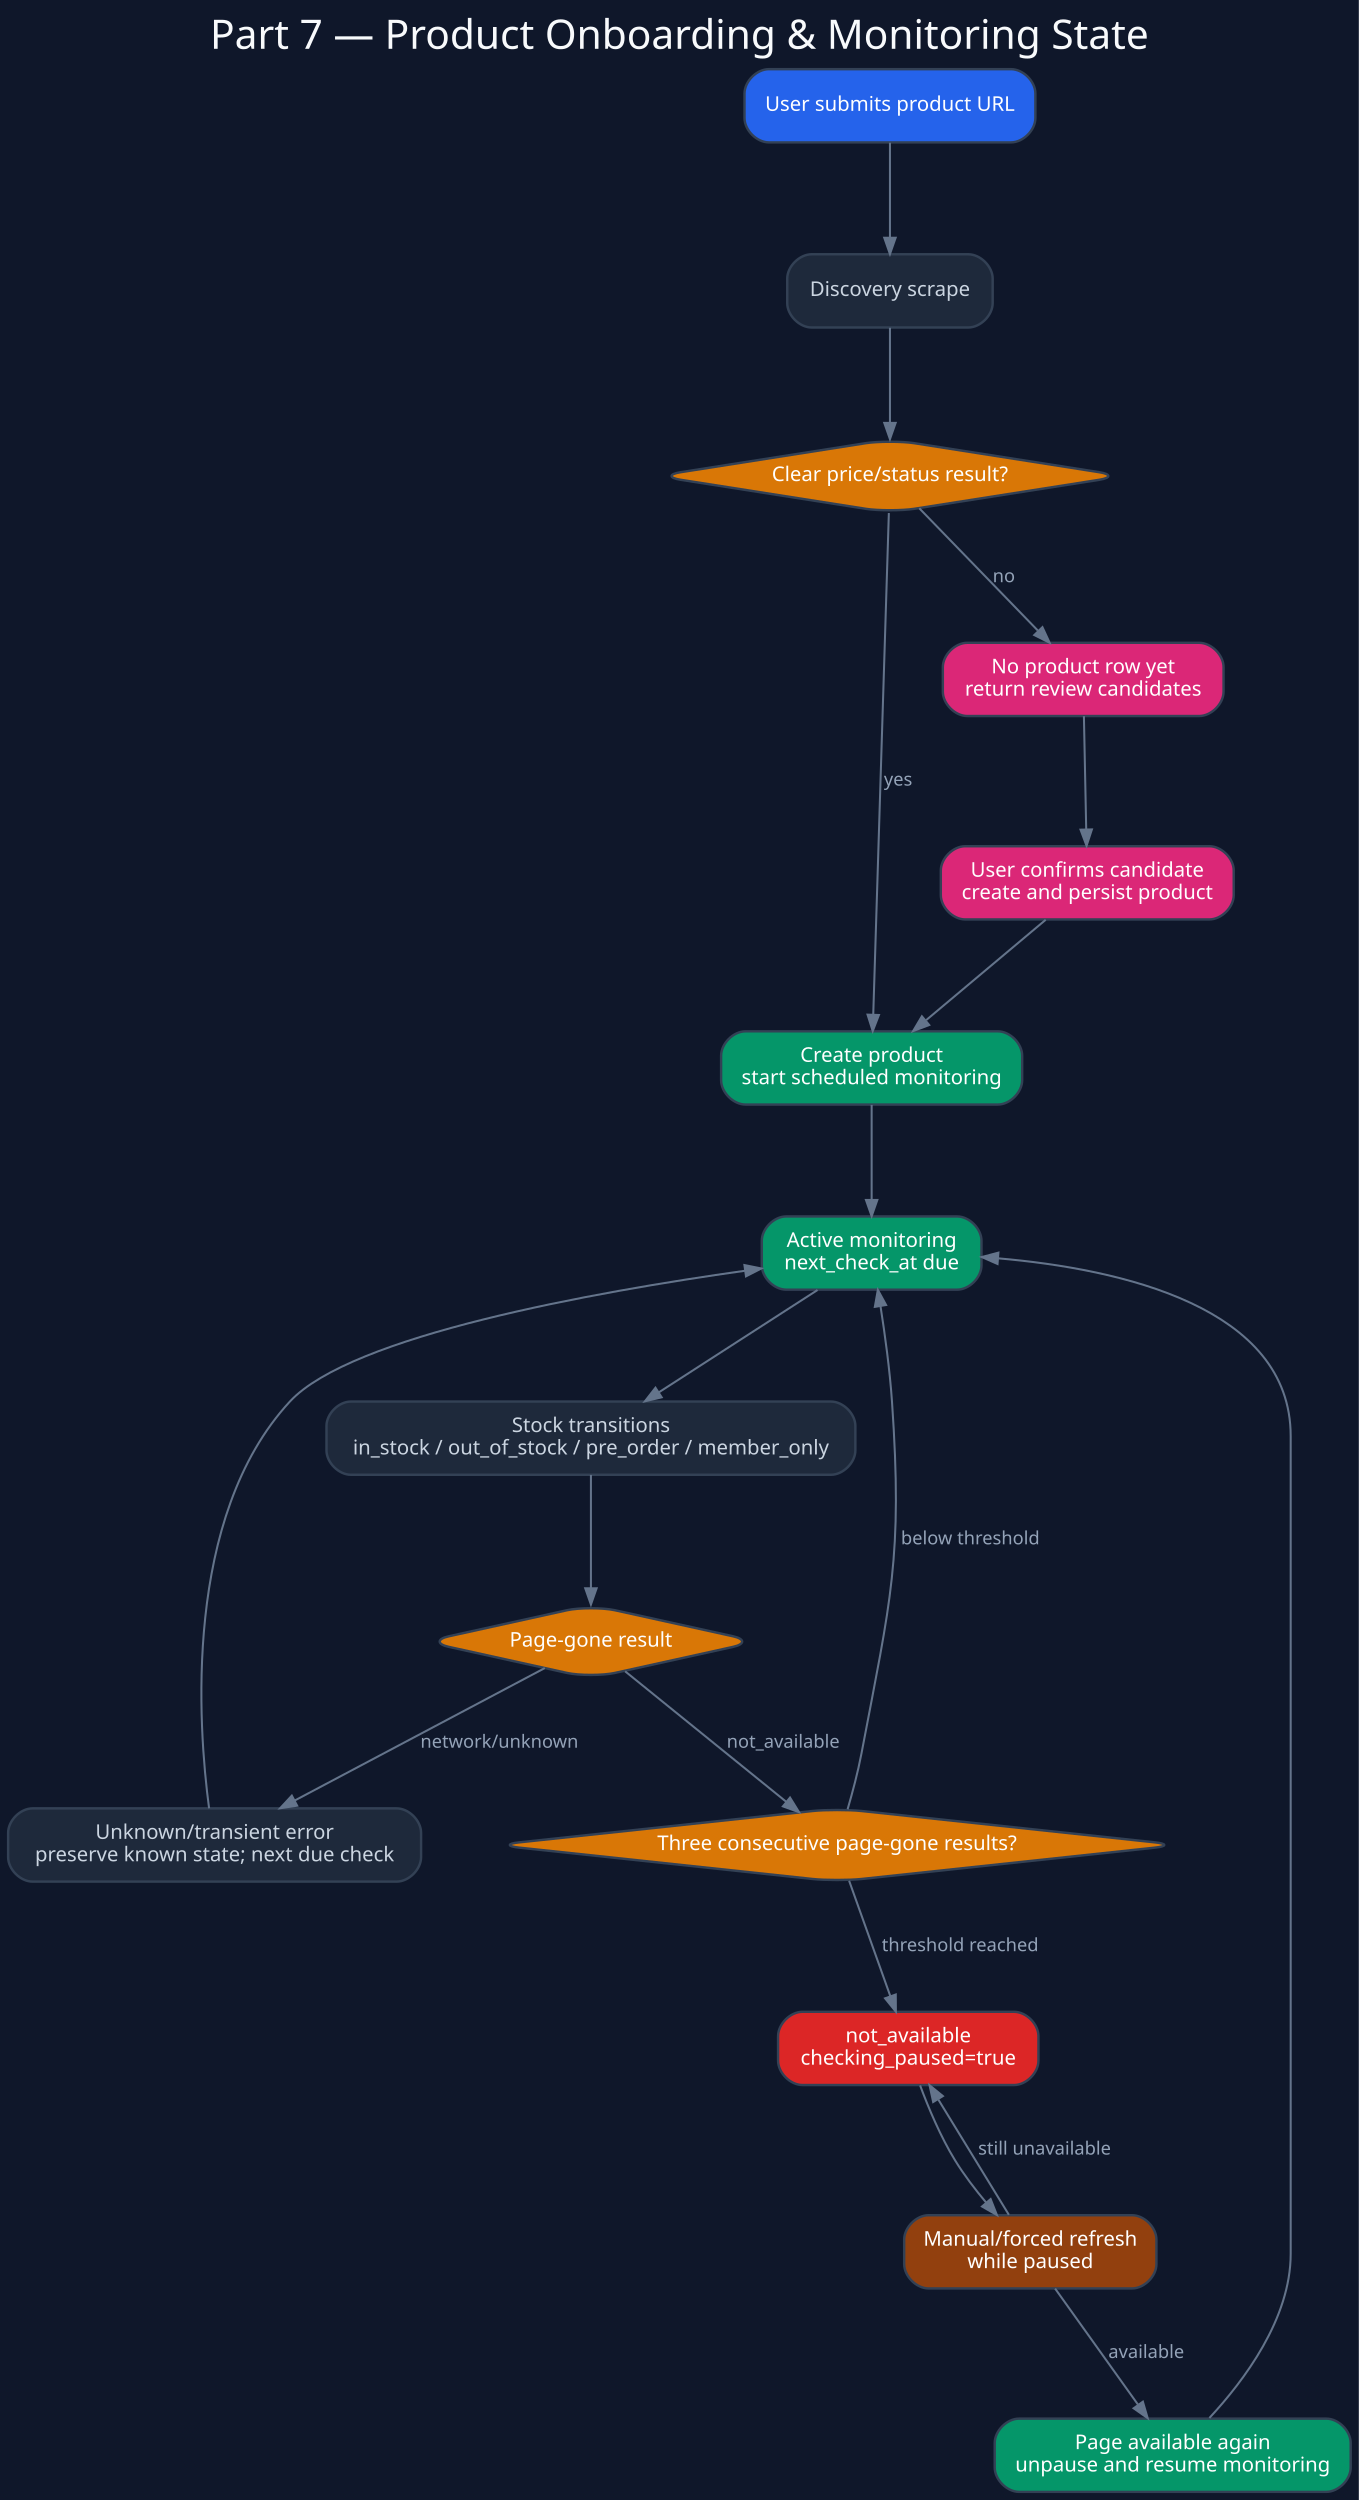
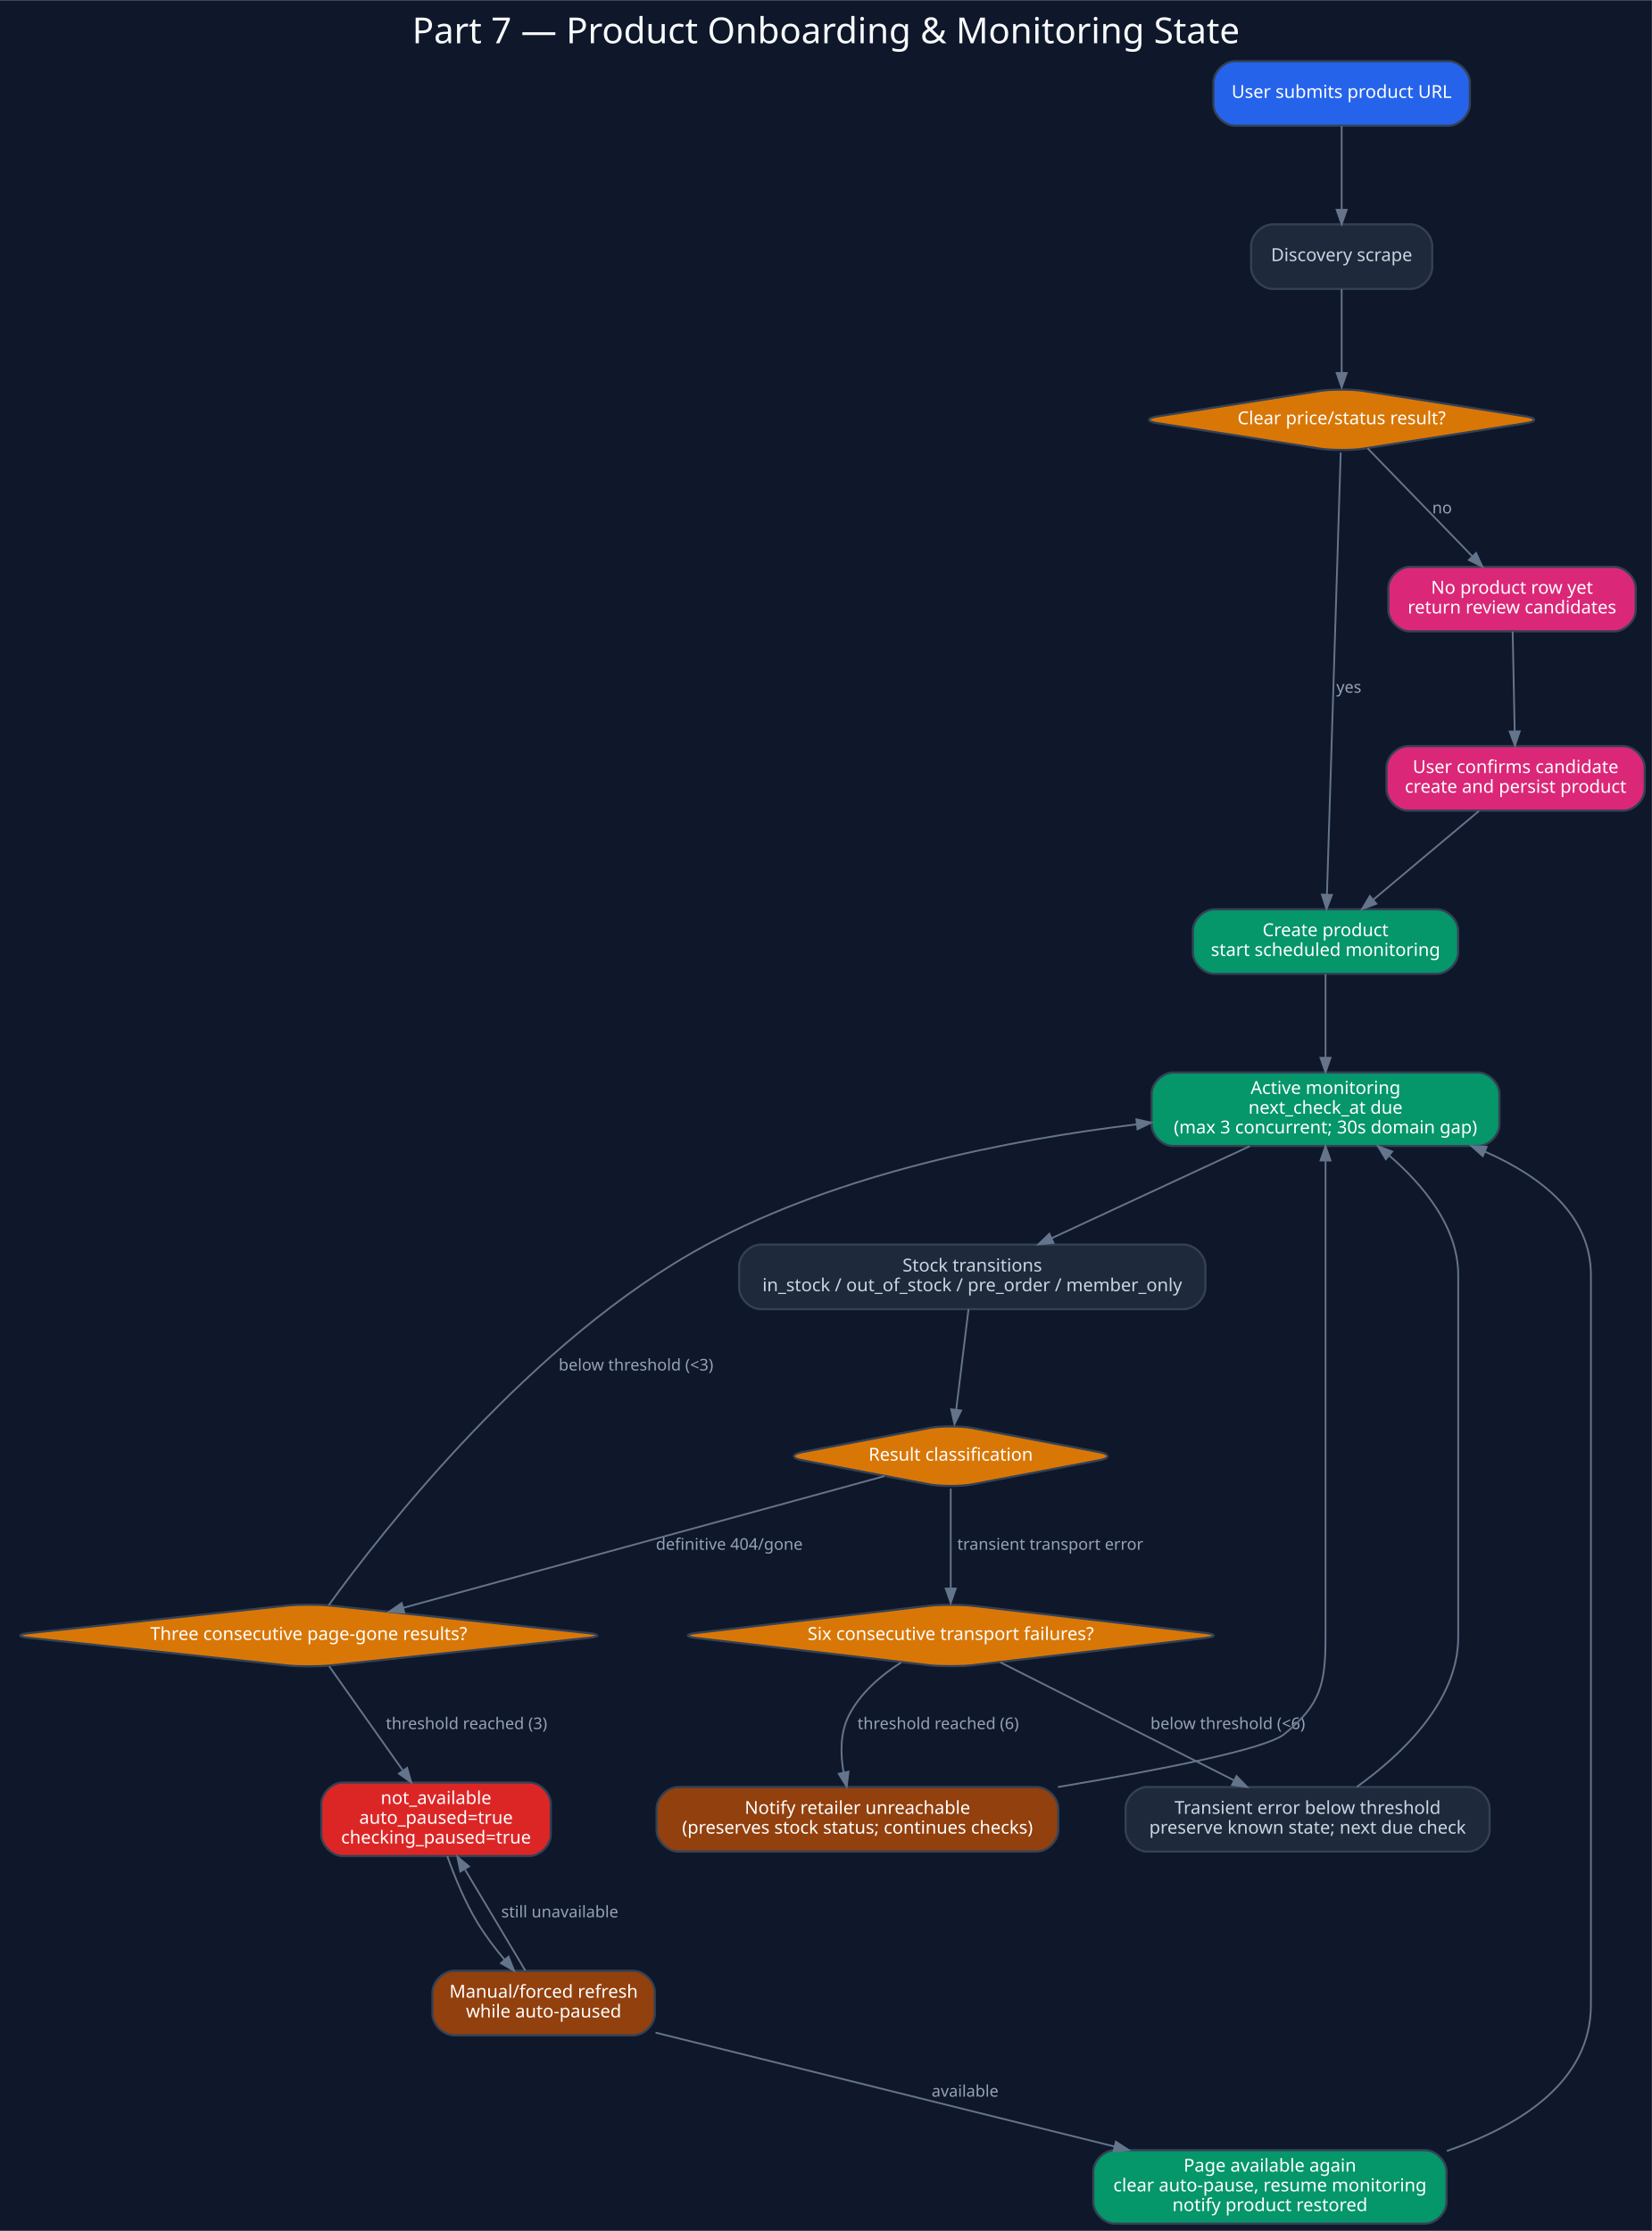
- <svg xmlns="http://www.w3.org/2000/svg" width="668pt" height="1229pt" viewBox="0.00 0.00 668.00 1229.00">
-   <g id="graph0" class="graph" transform="scale(1 1) rotate(0) translate(4 1225)">
-     <polygon fill="#0f172a" stroke="transparent" points="-4,4 -4,-1225 664,-1225 664,4 -4,4" />
-     <text text-anchor="middle" x="330" y="-1201" font-family="Segoe UI" font-size="20.00" fill="#f8fafc">Part 7 — Product Onboarding &amp; Monitoring State</text>
+ <svg xmlns="http://www.w3.org/2000/svg" width="921pt" height="1244pt" viewBox="0.00 0.00 921.16 1244.00">
+   <g id="graph0" class="graph" transform="scale(1 1) rotate(0) translate(4 1240)">
+     <polygon fill="#0f172a" stroke="transparent" points="-4,4 -4,-1240 917.16,-1240 917.16,4 -4,4" />
+     <text text-anchor="middle" x="456.58" y="-1216" font-family="Segoe UI" font-size="20.00" fill="#f8fafc">Part 7 — Product Onboarding &amp; Monitoring State</text>
    <g id="node1" class="node">
-       <path fill="#2563eb" stroke="#334155" stroke-width="1.2" d="M493,-1191C493,-1191 374,-1191 374,-1191 368,-1191 362,-1185 362,-1179 362,-1179 362,-1167 362,-1167 362,-1161 368,-1155 374,-1155 374,-1155 493,-1155 493,-1155 499,-1155 505,-1161 505,-1167 505,-1167 505,-1179 505,-1179 505,-1185 499,-1191 493,-1191" />
-       <text text-anchor="middle" x="433.5" y="-1170.5" font-family="Segoe UI" font-size="10.00" fill="#ffffff">User submits product URL</text>
+       <path fill="#2563eb" stroke="#334155" stroke-width="1.2" d="M803.66,-1206C803.66,-1206 684.66,-1206 684.66,-1206 678.66,-1206 672.66,-1200 672.66,-1194 672.66,-1194 672.66,-1182 672.66,-1182 672.66,-1176 678.66,-1170 684.66,-1170 684.66,-1170 803.66,-1170 803.66,-1170 809.66,-1170 815.66,-1176 815.66,-1182 815.66,-1182 815.66,-1194 815.66,-1194 815.66,-1200 809.66,-1206 803.66,-1206" />
+       <text text-anchor="middle" x="744.16" y="-1185.5" font-family="Segoe UI" font-size="10.00" fill="#ffffff">User submits product URL</text>
    </g>
    <g id="node2" class="node">
-       <path fill="#1e293b" stroke="#334155" stroke-width="1.2" d="M472,-1100C472,-1100 395,-1100 395,-1100 389,-1100 383,-1094 383,-1088 383,-1088 383,-1076 383,-1076 383,-1070 389,-1064 395,-1064 395,-1064 472,-1064 472,-1064 478,-1064 484,-1070 484,-1076 484,-1076 484,-1088 484,-1088 484,-1094 478,-1100 472,-1100" />
-       <text text-anchor="middle" x="433.5" y="-1079.5" font-family="Segoe UI" font-size="10.00" fill="#cbd5e1">Discovery scrape</text>
+       <path fill="#1e293b" stroke="#334155" stroke-width="1.2" d="M782.66,-1115C782.66,-1115 705.66,-1115 705.66,-1115 699.66,-1115 693.66,-1109 693.66,-1103 693.66,-1103 693.66,-1091 693.66,-1091 693.66,-1085 699.66,-1079 705.66,-1079 705.66,-1079 782.66,-1079 782.66,-1079 788.66,-1079 794.66,-1085 794.66,-1091 794.66,-1091 794.66,-1103 794.66,-1103 794.66,-1109 788.66,-1115 782.66,-1115" />
+       <text text-anchor="middle" x="744.16" y="-1094.5" font-family="Segoe UI" font-size="10.00" fill="#cbd5e1">Discovery scrape</text>
    </g>
    <g id="edge1" class="edge">
-       <path fill="none" stroke="#64748b" d="M433.5,-1154.84C433.5,-1141.67 433.5,-1123.27 433.5,-1108.39" />
-       <polygon fill="#64748b" stroke="#64748b" points="436.3,-1108.11 433.5,-1100.11 430.7,-1108.11 436.3,-1108.11" />
+       <path fill="none" stroke="#64748b" d="M744.16,-1169.84C744.16,-1156.67 744.16,-1138.27 744.16,-1123.39" />
+       <polygon fill="#64748b" stroke="#64748b" points="746.96,-1123.11 744.16,-1115.11 741.36,-1123.11 746.96,-1123.11" />
    </g>
    <g id="node3" class="node">
-       <path fill="#d97706" stroke="#334155" stroke-width="1.2" d="M421.64,-1007.14C421.64,-1007.14 330.59,-992.86 330.59,-992.86 324.66,-991.93 324.66,-990.07 330.59,-989.14 330.59,-989.14 421.64,-974.86 421.64,-974.86 427.57,-973.93 439.43,-973.93 445.36,-974.86 445.36,-974.86 536.41,-989.14 536.41,-989.14 542.34,-990.07 542.34,-991.93 536.41,-992.86 536.41,-992.86 445.36,-1007.14 445.36,-1007.14 439.43,-1008.07 427.57,-1008.07 421.64,-1007.14" />
-       <text text-anchor="middle" x="433.5" y="-988.5" font-family="Segoe UI" font-size="10.00" fill="#ffffff">Clear price/status result?</text>
+       <path fill="#d97706" stroke="#334155" stroke-width="1.2" d="M732.31,-1022.14C732.31,-1022.14 641.25,-1007.86 641.25,-1007.86 635.32,-1006.93 635.32,-1005.07 641.25,-1004.14 641.25,-1004.14 732.31,-989.86 732.31,-989.86 738.24,-988.93 750.09,-988.93 756.02,-989.86 756.02,-989.86 847.08,-1004.14 847.08,-1004.14 853.01,-1005.07 853.01,-1006.93 847.08,-1007.86 847.08,-1007.86 756.02,-1022.14 756.02,-1022.14 750.09,-1023.07 738.24,-1023.07 732.31,-1022.14" />
+       <text text-anchor="middle" x="744.16" y="-1003.5" font-family="Segoe UI" font-size="10.00" fill="#ffffff">Clear price/status result?</text>
    </g>
    <g id="edge2" class="edge">
-       <path fill="none" stroke="#64748b" d="M433.5,-1063.84C433.5,-1050.67 433.5,-1032.27 433.5,-1017.39" />
-       <polygon fill="#64748b" stroke="#64748b" points="436.3,-1017.11 433.5,-1009.11 430.7,-1017.11 436.3,-1017.11" />
+       <path fill="none" stroke="#64748b" d="M744.16,-1078.84C744.16,-1065.67 744.16,-1047.27 744.16,-1032.39" />
+       <polygon fill="#64748b" stroke="#64748b" points="746.96,-1032.11 744.16,-1024.11 741.36,-1032.11 746.96,-1032.11" />
    </g>
    <g id="node4" class="node">
-       <path fill="#059669" stroke="#334155" stroke-width="1.2" d="M486.5,-718C486.5,-718 362.5,-718 362.5,-718 356.5,-718 350.5,-712 350.5,-706 350.5,-706 350.5,-694 350.5,-694 350.5,-688 356.5,-682 362.5,-682 362.5,-682 486.5,-682 486.5,-682 492.5,-682 498.5,-688 498.5,-694 498.5,-694 498.5,-706 498.5,-706 498.5,-712 492.5,-718 486.5,-718" />
-       <text text-anchor="middle" x="424.5" y="-703" font-family="Segoe UI" font-size="10.00" fill="#ffffff">Create product</text>
-       <text text-anchor="middle" x="424.5" y="-692" font-family="Segoe UI" font-size="10.00" fill="#ffffff">start scheduled monitoring</text>
+       <path fill="#059669" stroke="#334155" stroke-width="1.2" d="M797.16,-733C797.16,-733 673.16,-733 673.16,-733 667.16,-733 661.16,-727 661.16,-721 661.16,-721 661.16,-709 661.16,-709 661.16,-703 667.16,-697 673.16,-697 673.16,-697 797.16,-697 797.16,-697 803.16,-697 809.16,-703 809.16,-709 809.16,-709 809.16,-721 809.16,-721 809.16,-727 803.16,-733 797.16,-733" />
+       <text text-anchor="middle" x="735.16" y="-718" font-family="Segoe UI" font-size="10.00" fill="#ffffff">Create product</text>
+       <text text-anchor="middle" x="735.16" y="-707" font-family="Segoe UI" font-size="10.00" fill="#ffffff">start scheduled monitoring</text>
    </g>
    <g id="edge3" class="edge">
-       <path fill="none" stroke="#64748b" d="M432.96,-972.79C431.44,-923.9 427.09,-784.01 425.29,-726.33" />
-       <polygon fill="#64748b" stroke="#64748b" points="428.08,-726.03 425.03,-718.12 422.48,-726.21 428.08,-726.03" />
-       <text text-anchor="middle" x="437.5" y="-838.8" font-family="Segoe UI" font-size="9.00" fill="#94a3b8">yes</text>
+       <path fill="none" stroke="#64748b" d="M743.63,-987.79C742.11,-938.9 737.75,-799.01 735.95,-741.33" />
+       <polygon fill="#64748b" stroke="#64748b" points="738.74,-741.03 735.7,-733.12 733.15,-741.21 738.74,-741.03" />
+       <text text-anchor="middle" x="748.16" y="-853.8" font-family="Segoe UI" font-size="9.00" fill="#94a3b8">yes</text>
    </g>
    <g id="node5" class="node">
-       <path fill="#db2777" stroke="#334155" stroke-width="1.2" d="M585.5,-909C585.5,-909 471.5,-909 471.5,-909 465.5,-909 459.5,-903 459.5,-897 459.5,-897 459.5,-885 459.5,-885 459.5,-879 465.5,-873 471.5,-873 471.5,-873 585.5,-873 585.5,-873 591.5,-873 597.5,-879 597.5,-885 597.5,-885 597.5,-897 597.5,-897 597.5,-903 591.5,-909 585.5,-909" />
-       <text text-anchor="middle" x="528.5" y="-894" font-family="Segoe UI" font-size="10.00" fill="#ffffff">No product row yet</text>
-       <text text-anchor="middle" x="528.5" y="-883" font-family="Segoe UI" font-size="10.00" fill="#ffffff">return review candidates</text>
+       <path fill="#db2777" stroke="#334155" stroke-width="1.2" d="M896.16,-924C896.16,-924 782.16,-924 782.16,-924 776.16,-924 770.16,-918 770.16,-912 770.16,-912 770.16,-900 770.16,-900 770.16,-894 776.16,-888 782.16,-888 782.16,-888 896.16,-888 896.16,-888 902.16,-888 908.16,-894 908.16,-900 908.16,-900 908.16,-912 908.16,-912 908.16,-918 902.16,-924 896.16,-924" />
+       <text text-anchor="middle" x="839.16" y="-909" font-family="Segoe UI" font-size="10.00" fill="#ffffff">No product row yet</text>
+       <text text-anchor="middle" x="839.16" y="-898" font-family="Segoe UI" font-size="10.00" fill="#ffffff">return review candidates</text>
    </g>
    <g id="edge4" class="edge">
-       <path fill="none" stroke="#64748b" d="M447.93,-975.12C463.41,-959.14 488.2,-933.57 506.2,-915.01" />
-       <polygon fill="#64748b" stroke="#64748b" points="508.46,-916.7 512.02,-909 504.44,-912.8 508.46,-916.7" />
-       <text text-anchor="middle" x="489.5" y="-938.8" font-family="Segoe UI" font-size="9.00" fill="#94a3b8">no</text>
+       <path fill="none" stroke="#64748b" d="M758.59,-990.12C774.08,-974.14 798.86,-948.57 816.86,-930.01" />
+       <polygon fill="#64748b" stroke="#64748b" points="819.12,-931.7 822.68,-924 815.1,-927.8 819.12,-931.7" />
+       <text text-anchor="middle" x="800.16" y="-953.8" font-family="Segoe UI" font-size="9.00" fill="#94a3b8">no</text>
    </g>
    <g id="node7" class="node">
-       <path fill="#059669" stroke="#334155" stroke-width="1.2" d="M466.5,-627C466.5,-627 382.5,-627 382.5,-627 376.5,-627 370.5,-621 370.5,-615 370.5,-615 370.5,-603 370.5,-603 370.5,-597 376.5,-591 382.5,-591 382.5,-591 466.5,-591 466.5,-591 472.5,-591 478.5,-597 478.5,-603 478.5,-603 478.5,-615 478.5,-615 478.5,-621 472.5,-627 466.5,-627" />
-       <text text-anchor="middle" x="424.5" y="-612" font-family="Segoe UI" font-size="10.00" fill="#ffffff">Active monitoring</text>
-       <text text-anchor="middle" x="424.5" y="-601" font-family="Segoe UI" font-size="10.00" fill="#ffffff">next_check_at due</text>
+       <path fill="#059669" stroke="#334155" stroke-width="1.2" d="M820.16,-642C820.16,-642 650.16,-642 650.16,-642 644.16,-642 638.16,-636 638.16,-630 638.16,-630 638.16,-613 638.16,-613 638.16,-607 644.16,-601 650.16,-601 650.16,-601 820.16,-601 820.16,-601 826.16,-601 832.16,-607 832.16,-613 832.16,-613 832.16,-630 832.16,-630 832.16,-636 826.16,-642 820.16,-642" />
+       <text text-anchor="middle" x="735.16" y="-630" font-family="Segoe UI" font-size="10.00" fill="#ffffff">Active monitoring</text>
+       <text text-anchor="middle" x="735.16" y="-619" font-family="Segoe UI" font-size="10.00" fill="#ffffff">next_check_at due</text>
+       <text text-anchor="middle" x="735.16" y="-608" font-family="Segoe UI" font-size="10.00" fill="#ffffff">(max 3 concurrent; 30s domain gap)</text>
    </g>
    <g id="edge7" class="edge">
-       <path fill="none" stroke="#64748b" d="M424.5,-681.84C424.5,-668.67 424.5,-650.27 424.5,-635.39" />
-       <polygon fill="#64748b" stroke="#64748b" points="427.3,-635.11 424.5,-627.11 421.7,-635.11 427.3,-635.11" />
+       <path fill="none" stroke="#64748b" d="M735.16,-696.79C735.16,-683.69 735.16,-665.38 735.16,-650.22" />
+       <polygon fill="#64748b" stroke="#64748b" points="737.96,-650.17 735.16,-642.17 732.36,-650.17 737.96,-650.17" />
    </g>
    <g id="node6" class="node">
-       <path fill="#db2777" stroke="#334155" stroke-width="1.2" d="M590.5,-809C590.5,-809 470.5,-809 470.5,-809 464.5,-809 458.5,-803 458.5,-797 458.5,-797 458.5,-785 458.5,-785 458.5,-779 464.5,-773 470.5,-773 470.5,-773 590.5,-773 590.5,-773 596.5,-773 602.5,-779 602.5,-785 602.5,-785 602.5,-797 602.5,-797 602.5,-803 596.5,-809 590.5,-809" />
-       <text text-anchor="middle" x="530.5" y="-794" font-family="Segoe UI" font-size="10.00" fill="#ffffff">User confirms candidate</text>
-       <text text-anchor="middle" x="530.5" y="-783" font-family="Segoe UI" font-size="10.00" fill="#ffffff">create and persist product</text>
+       <path fill="#db2777" stroke="#334155" stroke-width="1.2" d="M901.16,-824C901.16,-824 781.16,-824 781.16,-824 775.16,-824 769.16,-818 769.16,-812 769.16,-812 769.16,-800 769.16,-800 769.16,-794 775.16,-788 781.16,-788 781.16,-788 901.16,-788 901.16,-788 907.16,-788 913.16,-794 913.16,-800 913.16,-800 913.16,-812 913.16,-812 913.16,-818 907.16,-824 901.16,-824" />
+       <text text-anchor="middle" x="841.16" y="-809" font-family="Segoe UI" font-size="10.00" fill="#ffffff">User confirms candidate</text>
+       <text text-anchor="middle" x="841.16" y="-798" font-family="Segoe UI" font-size="10.00" fill="#ffffff">create and persist product</text>
    </g>
    <g id="edge5" class="edge">
-       <path fill="none" stroke="#64748b" d="M528.85,-872.93C529.16,-857.57 529.63,-834.79 529.98,-817.3" />
-       <polygon fill="#64748b" stroke="#64748b" points="532.78,-817.26 530.15,-809.2 527.19,-817.14 532.78,-817.26" />
+       <path fill="none" stroke="#64748b" d="M839.51,-887.93C839.83,-872.57 840.29,-849.79 840.65,-832.3" />
+       <polygon fill="#64748b" stroke="#64748b" points="843.45,-832.26 840.81,-824.2 837.85,-832.14 843.45,-832.26" />
    </g>
    <g id="edge6" class="edge">
-       <path fill="none" stroke="#64748b" d="M510.06,-772.84C493.34,-758.8 469.57,-738.84 451.32,-723.52" />
-       <polygon fill="#64748b" stroke="#64748b" points="452.8,-721.11 444.88,-718.11 449.2,-725.4 452.8,-721.11" />
+       <path fill="none" stroke="#64748b" d="M820.73,-787.84C804.01,-773.8 780.24,-753.84 761.99,-738.52" />
+       <polygon fill="#64748b" stroke="#64748b" points="763.47,-736.11 755.54,-733.11 759.87,-740.4 763.47,-736.11" />
    </g>
    <g id="node8" class="node">
-       <path fill="#1e293b" stroke="#334155" stroke-width="1.2" d="M404.5,-536C404.5,-536 168.5,-536 168.5,-536 162.5,-536 156.5,-530 156.5,-524 156.5,-524 156.5,-512 156.5,-512 156.5,-506 162.5,-500 168.5,-500 168.5,-500 404.5,-500 404.5,-500 410.5,-500 416.5,-506 416.5,-512 416.5,-512 416.5,-524 416.5,-524 416.5,-530 410.5,-536 404.5,-536" />
-       <text text-anchor="middle" x="286.5" y="-521" font-family="Segoe UI" font-size="10.00" fill="#cbd5e1">Stock transitions</text>
-       <text text-anchor="middle" x="286.5" y="-510" font-family="Segoe UI" font-size="10.00" fill="#cbd5e1">in_stock / out_of_stock / pre_order / member_only</text>
+       <path fill="#1e293b" stroke="#334155" stroke-width="1.2" d="M656.16,-546C656.16,-546 420.16,-546 420.16,-546 414.16,-546 408.16,-540 408.16,-534 408.16,-534 408.16,-522 408.16,-522 408.16,-516 414.16,-510 420.16,-510 420.16,-510 656.16,-510 656.16,-510 662.16,-510 668.16,-516 668.16,-522 668.16,-522 668.16,-534 668.16,-534 668.16,-540 662.16,-546 656.16,-546" />
+       <text text-anchor="middle" x="538.16" y="-531" font-family="Segoe UI" font-size="10.00" fill="#cbd5e1">Stock transitions</text>
+       <text text-anchor="middle" x="538.16" y="-520" font-family="Segoe UI" font-size="10.00" fill="#cbd5e1">in_stock / out_of_stock / pre_order / member_only</text>
    </g>
    <g id="edge8" class="edge">
-       <path fill="none" stroke="#64748b" d="M397.89,-590.84C375.65,-576.5 343.82,-555.96 319.87,-540.52" />
-       <polygon fill="#64748b" stroke="#64748b" points="321.27,-538.09 313.03,-536.11 318.23,-542.8 321.27,-538.09" />
+       <path fill="none" stroke="#64748b" d="M692.9,-600.87C660.32,-585.74 615.39,-564.87 582.34,-549.52" />
+       <polygon fill="#64748b" stroke="#64748b" points="583.49,-546.96 575.05,-546.13 581.13,-552.04 583.49,-546.96" />
    </g>
    <g id="node9" class="node">
-       <path fill="#d97706" stroke="#334155" stroke-width="1.2" d="M274.78,-433.42C274.78,-433.42 216.55,-420.58 216.55,-420.58 210.69,-419.29 210.69,-416.71 216.55,-415.42 216.55,-415.42 274.78,-402.58 274.78,-402.58 280.64,-401.29 292.36,-401.29 298.22,-402.58 298.22,-402.58 356.45,-415.42 356.45,-415.42 362.31,-416.71 362.31,-419.29 356.45,-420.58 356.45,-420.58 298.22,-433.42 298.22,-433.42 292.36,-434.71 280.64,-434.71 274.78,-433.42" />
-       <text text-anchor="middle" x="286.5" y="-415.5" font-family="Segoe UI" font-size="10.00" fill="#ffffff">Page-gone result</text>
+       <path fill="#d97706" stroke="#334155" stroke-width="1.2" d="M514.37,-443.76C514.37,-443.76 443.14,-430.24 443.14,-430.24 437.25,-429.12 437.25,-426.88 443.14,-425.76 443.14,-425.76 514.37,-412.24 514.37,-412.24 520.27,-411.12 532.06,-411.12 537.95,-412.24 537.95,-412.24 609.18,-425.76 609.18,-425.76 615.08,-426.88 615.08,-429.12 609.18,-430.24 609.18,-430.24 537.95,-443.76 537.95,-443.76 532.06,-444.88 520.27,-444.88 514.37,-443.76" />
+       <text text-anchor="middle" x="526.16" y="-425.5" font-family="Segoe UI" font-size="10.00" fill="#ffffff">Result classification</text>
    </g>
    <g id="edge9" class="edge">
-       <path fill="none" stroke="#64748b" d="M286.5,-499.93C286.5,-484.57 286.5,-461.79 286.5,-444.3" />
-       <polygon fill="#64748b" stroke="#64748b" points="289.3,-444.2 286.5,-436.2 283.7,-444.2 289.3,-444.2" />
+       <path fill="none" stroke="#64748b" d="M536.07,-509.93C534.18,-494.47 531.37,-471.51 529.22,-453.98" />
+       <polygon fill="#64748b" stroke="#64748b" points="531.98,-453.48 528.23,-445.87 526.42,-454.16 531.98,-453.48" />
    </g>
    <g id="node10" class="node">
-       <path fill="#d97706" stroke="#334155" stroke-width="1.2" d="M395.57,-334.72C395.57,-334.72 251.1,-319.28 251.1,-319.28 245.14,-318.64 245.14,-317.36 251.1,-316.72 251.1,-316.72 395.57,-301.28 395.57,-301.28 401.53,-300.64 413.47,-300.64 419.43,-301.28 419.43,-301.28 563.9,-316.72 563.9,-316.72 569.86,-317.36 569.86,-318.64 563.9,-319.28 563.9,-319.28 419.43,-334.72 419.43,-334.72 413.47,-335.36 401.53,-335.36 395.57,-334.72" />
-       <text text-anchor="middle" x="407.5" y="-315.5" font-family="Segoe UI" font-size="10.00" fill="#ffffff">Three consecutive page-gone results?</text>
+       <path fill="#d97706" stroke="#334155" stroke-width="1.2" d="M156.23,-344.72C156.23,-344.72 11.77,-329.28 11.77,-329.28 5.8,-328.64 5.8,-327.36 11.77,-326.72 11.77,-326.72 156.23,-311.28 156.23,-311.28 162.2,-310.64 174.13,-310.64 180.1,-311.28 180.1,-311.28 324.56,-326.72 324.56,-326.72 330.53,-327.36 330.53,-328.64 324.56,-329.28 324.56,-329.28 180.1,-344.72 180.1,-344.72 174.13,-345.36 162.2,-345.36 156.23,-344.72" />
+       <text text-anchor="middle" x="168.16" y="-325.5" font-family="Segoe UI" font-size="10.00" fill="#ffffff">Three consecutive page-gone results?</text>
    </g>
    <g id="edge10" class="edge">
-       <path fill="none" stroke="#64748b" d="M303.32,-403.37C323.86,-386.74 358.78,-358.46 382.47,-339.27" />
-       <polygon fill="#64748b" stroke="#64748b" points="384.38,-341.33 388.83,-334.12 380.86,-336.98 384.38,-341.33" />
-       <text text-anchor="middle" x="381" y="-365.8" font-family="Segoe UI" font-size="9.00" fill="#94a3b8">not_available</text>
+       <path fill="none" stroke="#64748b" d="M489.2,-416.88C425.34,-399.4 294.16,-363.49 220.79,-343.41" />
+       <polygon fill="#64748b" stroke="#64748b" points="221.46,-340.69 213.01,-341.28 219.98,-346.09 221.46,-340.69" />
+       <text text-anchor="middle" x="402.66" y="-375.8" font-family="Segoe UI" font-size="9.00" fill="#94a3b8">definitive 404/gone</text>
    </g>
    <g id="node14" class="node">
-       <path fill="#1e293b" stroke="#334155" stroke-width="1.2" d="M191,-336C191,-336 12,-336 12,-336 6,-336 0,-330 0,-324 0,-324 0,-312 0,-312 0,-306 6,-300 12,-300 12,-300 191,-300 191,-300 197,-300 203,-306 203,-312 203,-312 203,-324 203,-324 203,-330 197,-336 191,-336" />
-       <text text-anchor="middle" x="101.5" y="-321" font-family="Segoe UI" font-size="10.00" fill="#cbd5e1">Unknown/transient error</text>
-       <text text-anchor="middle" x="101.5" y="-310" font-family="Segoe UI" font-size="10.00" fill="#cbd5e1">preserve known state; next due check</text>
+       <path fill="#d97706" stroke="#334155" stroke-width="1.2" d="M514.25,-344.61C514.25,-344.61 384.06,-329.39 384.06,-329.39 378.1,-328.7 378.1,-327.3 384.06,-326.61 384.06,-326.61 514.25,-311.39 514.25,-311.39 520.2,-310.7 532.12,-310.7 538.08,-311.39 538.08,-311.39 668.27,-326.61 668.27,-326.61 674.23,-327.3 674.23,-328.7 668.27,-329.39 668.27,-329.39 538.08,-344.61 538.08,-344.61 532.12,-345.3 520.2,-345.3 514.25,-344.61" />
+       <text text-anchor="middle" x="526.16" y="-325.5" font-family="Segoe UI" font-size="10.00" fill="#ffffff">Six consecutive transport failures?</text>
    </g>
    <g id="edge11" class="edge">
-       <path fill="none" stroke="#64748b" d="M263.82,-404.98C233.24,-388.79 178.34,-359.7 140.93,-339.89" />
-       <polygon fill="#64748b" stroke="#64748b" points="142.08,-337.33 133.7,-336.06 139.46,-342.28 142.08,-337.33" />
-       <text text-anchor="middle" x="241.5" y="-365.8" font-family="Segoe UI" font-size="9.00" fill="#94a3b8">network/unknown</text>
+       <path fill="none" stroke="#64748b" d="M526.16,-409.93C526.16,-394.57 526.16,-371.79 526.16,-354.3" />
+       <polygon fill="#64748b" stroke="#64748b" points="528.96,-354.2 526.16,-346.2 523.36,-354.2 528.96,-354.2" />
+       <text text-anchor="middle" x="581.66" y="-375.8" font-family="Segoe UI" font-size="9.00" fill="#94a3b8">transient transport error</text>
    </g>
    <g id="edge12" class="edge">
-       <path fill="none" stroke="#64748b" d="M412.68,-335.57C415.07,-343.76 417.76,-353.82 419.5,-363 433.9,-438.82 439.82,-459.01 434.5,-536 433.42,-551.64 431.03,-569.05 428.86,-582.84" />
-       <polygon fill="#64748b" stroke="#64748b" points="426.07,-582.56 427.55,-590.9 431.6,-583.46 426.07,-582.56" />
-       <text text-anchor="middle" x="473" y="-465.8" font-family="Segoe UI" font-size="9.00" fill="#94a3b8">below threshold</text>
+       <path fill="none" stroke="#64748b" d="M179.28,-344.88C208.63,-385.48 292.62,-493.55 390.16,-546 464.48,-585.96 558.66,-604.48 629.83,-613.07" />
+       <polygon fill="#64748b" stroke="#64748b" points="629.69,-615.88 637.96,-614.02 630.34,-610.31 629.69,-615.88" />
+       <text text-anchor="middle" x="350.66" y="-475.8" font-family="Segoe UI" font-size="9.00" fill="#94a3b8">below threshold (&lt;3)</text>
    </g>
    <g id="node11" class="node">
-       <path fill="#dc2626" stroke="#334155" stroke-width="1.2" d="M494.5,-236C494.5,-236 390.5,-236 390.5,-236 384.5,-236 378.5,-230 378.5,-224 378.5,-224 378.5,-212 378.5,-212 378.5,-206 384.5,-200 390.5,-200 390.5,-200 494.5,-200 494.5,-200 500.5,-200 506.5,-206 506.5,-212 506.5,-212 506.5,-224 506.5,-224 506.5,-230 500.5,-236 494.5,-236" />
-       <text text-anchor="middle" x="442.5" y="-221" font-family="Segoe UI" font-size="10.00" fill="#ffffff">not_available</text>
-       <text text-anchor="middle" x="442.5" y="-210" font-family="Segoe UI" font-size="10.00" fill="#ffffff">checking_paused=true</text>
+       <path fill="#dc2626" stroke="#334155" stroke-width="1.2" d="M291.16,-246C291.16,-246 187.16,-246 187.16,-246 181.16,-246 175.16,-240 175.16,-234 175.16,-234 175.16,-217 175.16,-217 175.16,-211 181.16,-205 187.16,-205 187.16,-205 291.16,-205 291.16,-205 297.16,-205 303.16,-211 303.16,-217 303.16,-217 303.16,-234 303.16,-234 303.16,-240 297.16,-246 291.16,-246" />
+       <text text-anchor="middle" x="239.16" y="-234" font-family="Segoe UI" font-size="10.00" fill="#ffffff">not_available</text>
+       <text text-anchor="middle" x="239.16" y="-223" font-family="Segoe UI" font-size="10.00" fill="#ffffff">auto_paused=true</text>
+       <text text-anchor="middle" x="239.16" y="-212" font-family="Segoe UI" font-size="10.00" fill="#ffffff">checking_paused=true</text>
    </g>
    <g id="edge13" class="edge">
-       <path fill="none" stroke="#64748b" d="M413.44,-300.38C418.98,-284.84 427.34,-261.45 433.67,-243.73" />
-       <polygon fill="#64748b" stroke="#64748b" points="436.36,-244.51 436.42,-236.04 431.09,-242.63 436.36,-244.51" />
-       <text text-anchor="middle" x="468" y="-265.8" font-family="Segoe UI" font-size="9.00" fill="#94a3b8">threshold reached</text>
+       <path fill="none" stroke="#64748b" d="M179.57,-310.85C190.58,-295.28 207.43,-271.42 220.41,-253.05" />
+       <polygon fill="#64748b" stroke="#64748b" points="223.02,-254.2 225.35,-246.05 218.45,-250.97 223.02,-254.2" />
+       <text text-anchor="middle" x="256.16" y="-275.8" font-family="Segoe UI" font-size="9.00" fill="#94a3b8">threshold reached (3)</text>
    </g>
    <g id="node12" class="node">
-       <path fill="#92400e" stroke="#334155" stroke-width="1.2" d="M552.5,-136C552.5,-136 452.5,-136 452.5,-136 446.5,-136 440.5,-130 440.5,-124 440.5,-124 440.5,-112 440.5,-112 440.5,-106 446.5,-100 452.5,-100 452.5,-100 552.5,-100 552.5,-100 558.5,-100 564.5,-106 564.5,-112 564.5,-112 564.5,-124 564.5,-124 564.5,-130 558.5,-136 552.5,-136" />
-       <text text-anchor="middle" x="502.5" y="-121" font-family="Segoe UI" font-size="10.00" fill="#ffffff">Manual/forced refresh</text>
-       <text text-anchor="middle" x="502.5" y="-110" font-family="Segoe UI" font-size="10.00" fill="#ffffff">while paused</text>
+       <path fill="#92400e" stroke="#334155" stroke-width="1.2" d="M349.16,-141C349.16,-141 249.16,-141 249.16,-141 243.16,-141 237.16,-135 237.16,-129 237.16,-129 237.16,-117 237.16,-117 237.16,-111 243.16,-105 249.16,-105 249.16,-105 349.16,-105 349.16,-105 355.16,-105 361.16,-111 361.16,-117 361.16,-117 361.16,-129 361.16,-129 361.16,-135 355.16,-141 349.16,-141" />
+       <text text-anchor="middle" x="299.16" y="-126" font-family="Segoe UI" font-size="10.00" fill="#ffffff">Manual/forced refresh</text>
+       <text text-anchor="middle" x="299.16" y="-115" font-family="Segoe UI" font-size="10.00" fill="#ffffff">while auto-paused</text>
+     </g>
+     <g id="edge18" class="edge">
+       <path fill="none" stroke="#64748b" d="M245.41,-204.96C249.41,-193.73 255.16,-179.61 262.16,-168 266.5,-160.82 271.97,-153.62 277.37,-147.18" />
+       <polygon fill="#64748b" stroke="#64748b" points="279.58,-148.9 282.7,-141.02 275.34,-145.24 279.58,-148.9" />
+     </g>
+     <g id="edge21" class="edge">
+       <path fill="none" stroke="#64748b" d="M288.93,-141.14C279.74,-156.54 266.08,-179.42 255.39,-197.32" />
+       <polygon fill="#64748b" stroke="#64748b" points="252.71,-196.34 251.02,-204.64 257.52,-199.21 252.71,-196.34" />
+       <text text-anchor="middle" x="308.16" y="-170.8" font-family="Segoe UI" font-size="9.00" fill="#94a3b8">still unavailable</text>
+     </g>
+     <g id="node13" class="node">
+       <path fill="#059669" stroke="#334155" stroke-width="1.2" d="M790.66,-41C790.66,-41 617.66,-41 617.66,-41 611.66,-41 605.66,-35 605.66,-29 605.66,-29 605.66,-12 605.66,-12 605.66,-6 611.66,0 617.66,0 617.66,0 790.66,0 790.66,0 796.66,0 802.66,-6 802.66,-12 802.66,-12 802.66,-29 802.66,-29 802.66,-35 796.66,-41 790.66,-41" />
+       <text text-anchor="middle" x="704.16" y="-29" font-family="Segoe UI" font-size="10.00" fill="#ffffff">Page available again</text>
+       <text text-anchor="middle" x="704.16" y="-18" font-family="Segoe UI" font-size="10.00" fill="#ffffff">clear auto-pause, resume monitoring</text>
+       <text text-anchor="middle" x="704.16" y="-7" font-family="Segoe UI" font-size="10.00" fill="#ffffff">notify product restored</text>
+     </g>
+     <g id="edge19" class="edge">
+       <path fill="none" stroke="#64748b" d="M361.56,-106.52C430.1,-89.51 540.64,-62.08 617.55,-42.99" />
+       <polygon fill="#64748b" stroke="#64748b" points="618.26,-45.7 625.35,-41.06 616.92,-40.27 618.26,-45.7" />
+       <text text-anchor="middle" x="534.16" y="-70.8" font-family="Segoe UI" font-size="9.00" fill="#94a3b8">available</text>
+     </g>
+     <g id="edge20" class="edge">
+       <path fill="none" stroke="#64748b" d="M802.83,-40.51C844.32,-54.79 883.16,-79.5 883.16,-122 883.16,-529 883.16,-529 883.16,-529 883.16,-562.42 855.52,-584.04 824.13,-597.82" />
+       <polygon fill="#64748b" stroke="#64748b" points="822.84,-595.33 816.52,-600.99 824.99,-600.5 822.84,-595.33" />
+     </g>
+     <g id="node15" class="node">
+       <path fill="#92400e" stroke="#334155" stroke-width="1.2" d="M574.16,-243.5C574.16,-243.5 374.16,-243.5 374.16,-243.5 368.16,-243.5 362.16,-237.5 362.16,-231.5 362.16,-231.5 362.16,-219.5 362.16,-219.5 362.16,-213.5 368.16,-207.5 374.16,-207.5 374.16,-207.5 574.16,-207.5 574.16,-207.5 580.16,-207.5 586.16,-213.5 586.16,-219.5 586.16,-219.5 586.16,-231.5 586.16,-231.5 586.16,-237.5 580.16,-243.5 574.16,-243.5" />
+       <text text-anchor="middle" x="474.16" y="-228.5" font-family="Segoe UI" font-size="10.00" fill="#ffffff">Notify retailer unreachable</text>
+       <text text-anchor="middle" x="474.16" y="-217.5" font-family="Segoe UI" font-size="10.00" fill="#ffffff">(preserves stock status; continues checks)</text>
    </g>
    <g id="edge14" class="edge">
-       <path fill="none" stroke="#64748b" d="M448.32,-199.82C452.39,-188.88 458.35,-174.63 465.5,-163 469.89,-155.86 475.38,-148.66 480.78,-142.22" />
-       <polygon fill="#64748b" stroke="#64748b" points="482.99,-143.95 486.1,-136.06 478.75,-140.28 482.99,-143.95" />
+       <path fill="none" stroke="#64748b" d="M498.51,-313.02C487.23,-305.74 475.39,-295.68 469.16,-283 464.44,-273.38 464.63,-261.72 466.42,-251.5" />
+       <polygon fill="#64748b" stroke="#64748b" points="469.16,-252.09 468.14,-243.67 463.69,-250.89 469.16,-252.09" />
+       <text text-anchor="middle" x="519.16" y="-275.8" font-family="Segoe UI" font-size="9.00" fill="#94a3b8">threshold reached (6)</text>
+     </g>
+     <g id="node16" class="node">
+       <path fill="#1e293b" stroke="#334155" stroke-width="1.2" d="M814.66,-243.5C814.66,-243.5 635.66,-243.5 635.66,-243.5 629.66,-243.5 623.66,-237.5 623.66,-231.5 623.66,-231.5 623.66,-219.5 623.66,-219.5 623.66,-213.5 629.66,-207.5 635.66,-207.5 635.66,-207.5 814.66,-207.5 814.66,-207.5 820.66,-207.5 826.66,-213.5 826.66,-219.5 826.66,-219.5 826.66,-231.5 826.66,-231.5 826.66,-237.5 820.66,-243.5 814.66,-243.5" />
+       <text text-anchor="middle" x="725.16" y="-228.5" font-family="Segoe UI" font-size="10.00" fill="#cbd5e1">Transient error below threshold</text>
+       <text text-anchor="middle" x="725.16" y="-217.5" font-family="Segoe UI" font-size="10.00" fill="#cbd5e1">preserve known state; next due check</text>
+     </g>
+     <g id="edge15" class="edge">
+       <path fill="none" stroke="#64748b" d="M553.83,-313.03C587.58,-295.99 644.91,-267.03 683.88,-247.35" />
+       <polygon fill="#64748b" stroke="#64748b" points="685.53,-249.65 691.41,-243.54 683.01,-244.65 685.53,-249.65" />
+       <text text-anchor="middle" x="680.66" y="-275.8" font-family="Segoe UI" font-size="9.00" fill="#94a3b8">below threshold (&lt;6)</text>
+     </g>
+     <g id="edge16" class="edge">
+       <path fill="none" stroke="#64748b" d="M585.98,-243.5C642.66,-252.99 701.73,-264.56 712.16,-273 732.44,-289.41 735.16,-300.91 735.16,-327 735.16,-529 735.16,-529 735.16,-529 735.16,-550.3 735.16,-574.38 735.16,-592.49" />
+       <polygon fill="#64748b" stroke="#64748b" points="732.36,-592.87 735.16,-600.87 737.96,-592.87 732.36,-592.87" />
    </g>
    <g id="edge17" class="edge">
-       <path fill="none" stroke="#64748b" d="M491.97,-136.2C482.36,-151.89 468.07,-175.23 457.32,-192.79" />
-       <polygon fill="#64748b" stroke="#64748b" points="454.74,-191.64 452.95,-199.93 459.52,-194.57 454.74,-191.64" />
-       <text text-anchor="middle" x="509.5" y="-165.8" font-family="Segoe UI" font-size="9.00" fill="#94a3b8">still unavailable</text>
-     </g>
-     <g id="node13" class="node">
-       <path fill="#059669" stroke="#334155" stroke-width="1.2" d="M648,-36C648,-36 497,-36 497,-36 491,-36 485,-30 485,-24 485,-24 485,-12 485,-12 485,-6 491,0 497,0 497,0 648,0 648,0 654,0 660,-6 660,-12 660,-12 660,-24 660,-24 660,-30 654,-36 648,-36" />
-       <text text-anchor="middle" x="572.5" y="-21" font-family="Segoe UI" font-size="10.00" fill="#ffffff">Page available again</text>
-       <text text-anchor="middle" x="572.5" y="-10" font-family="Segoe UI" font-size="10.00" fill="#ffffff">unpause and resume monitoring</text>
-     </g>
-     <g id="edge15" class="edge">
-       <path fill="none" stroke="#64748b" d="M514.69,-99.93C525.97,-84.15 542.83,-60.54 555.44,-42.89" />
-       <polygon fill="#64748b" stroke="#64748b" points="557.84,-44.34 560.21,-36.2 553.28,-41.09 557.84,-44.34" />
-       <text text-anchor="middle" x="559.5" y="-65.8" font-family="Segoe UI" font-size="9.00" fill="#94a3b8">available</text>
-     </g>
-     <g id="edge16" class="edge">
-       <path fill="none" stroke="#64748b" d="M590.53,-36.32C607.56,-54.61 630.5,-85.17 630.5,-117 630.5,-519 630.5,-519 630.5,-519 630.5,-582.38 547.3,-601.15 486.65,-606.41" />
-       <polygon fill="#64748b" stroke="#64748b" points="486.38,-603.62 478.62,-607.04 486.82,-609.2 486.38,-603.62" />
-     </g>
-     <g id="edge18" class="edge">
-       <path fill="none" stroke="#64748b" d="M98.79,-336.03C93.38,-376.48 85.94,-479.19 138.5,-536 168.44,-568.37 287.54,-589.77 362.28,-600.31" />
-       <polygon fill="#64748b" stroke="#64748b" points="361.96,-603.1 370.27,-601.42 362.73,-597.55 361.96,-603.1" />
+       <path fill="none" stroke="#64748b" d="M752.67,-243.61C777.17,-261.21 809.16,-291.07 809.16,-327 809.16,-529 809.16,-529 809.16,-529 809.16,-555.8 789.74,-579.16 770.79,-595.57" />
+       <polygon fill="#64748b" stroke="#64748b" points="768.78,-593.59 764.41,-600.86 772.36,-597.9 768.78,-593.59" />
    </g>
  </g>
</svg>
